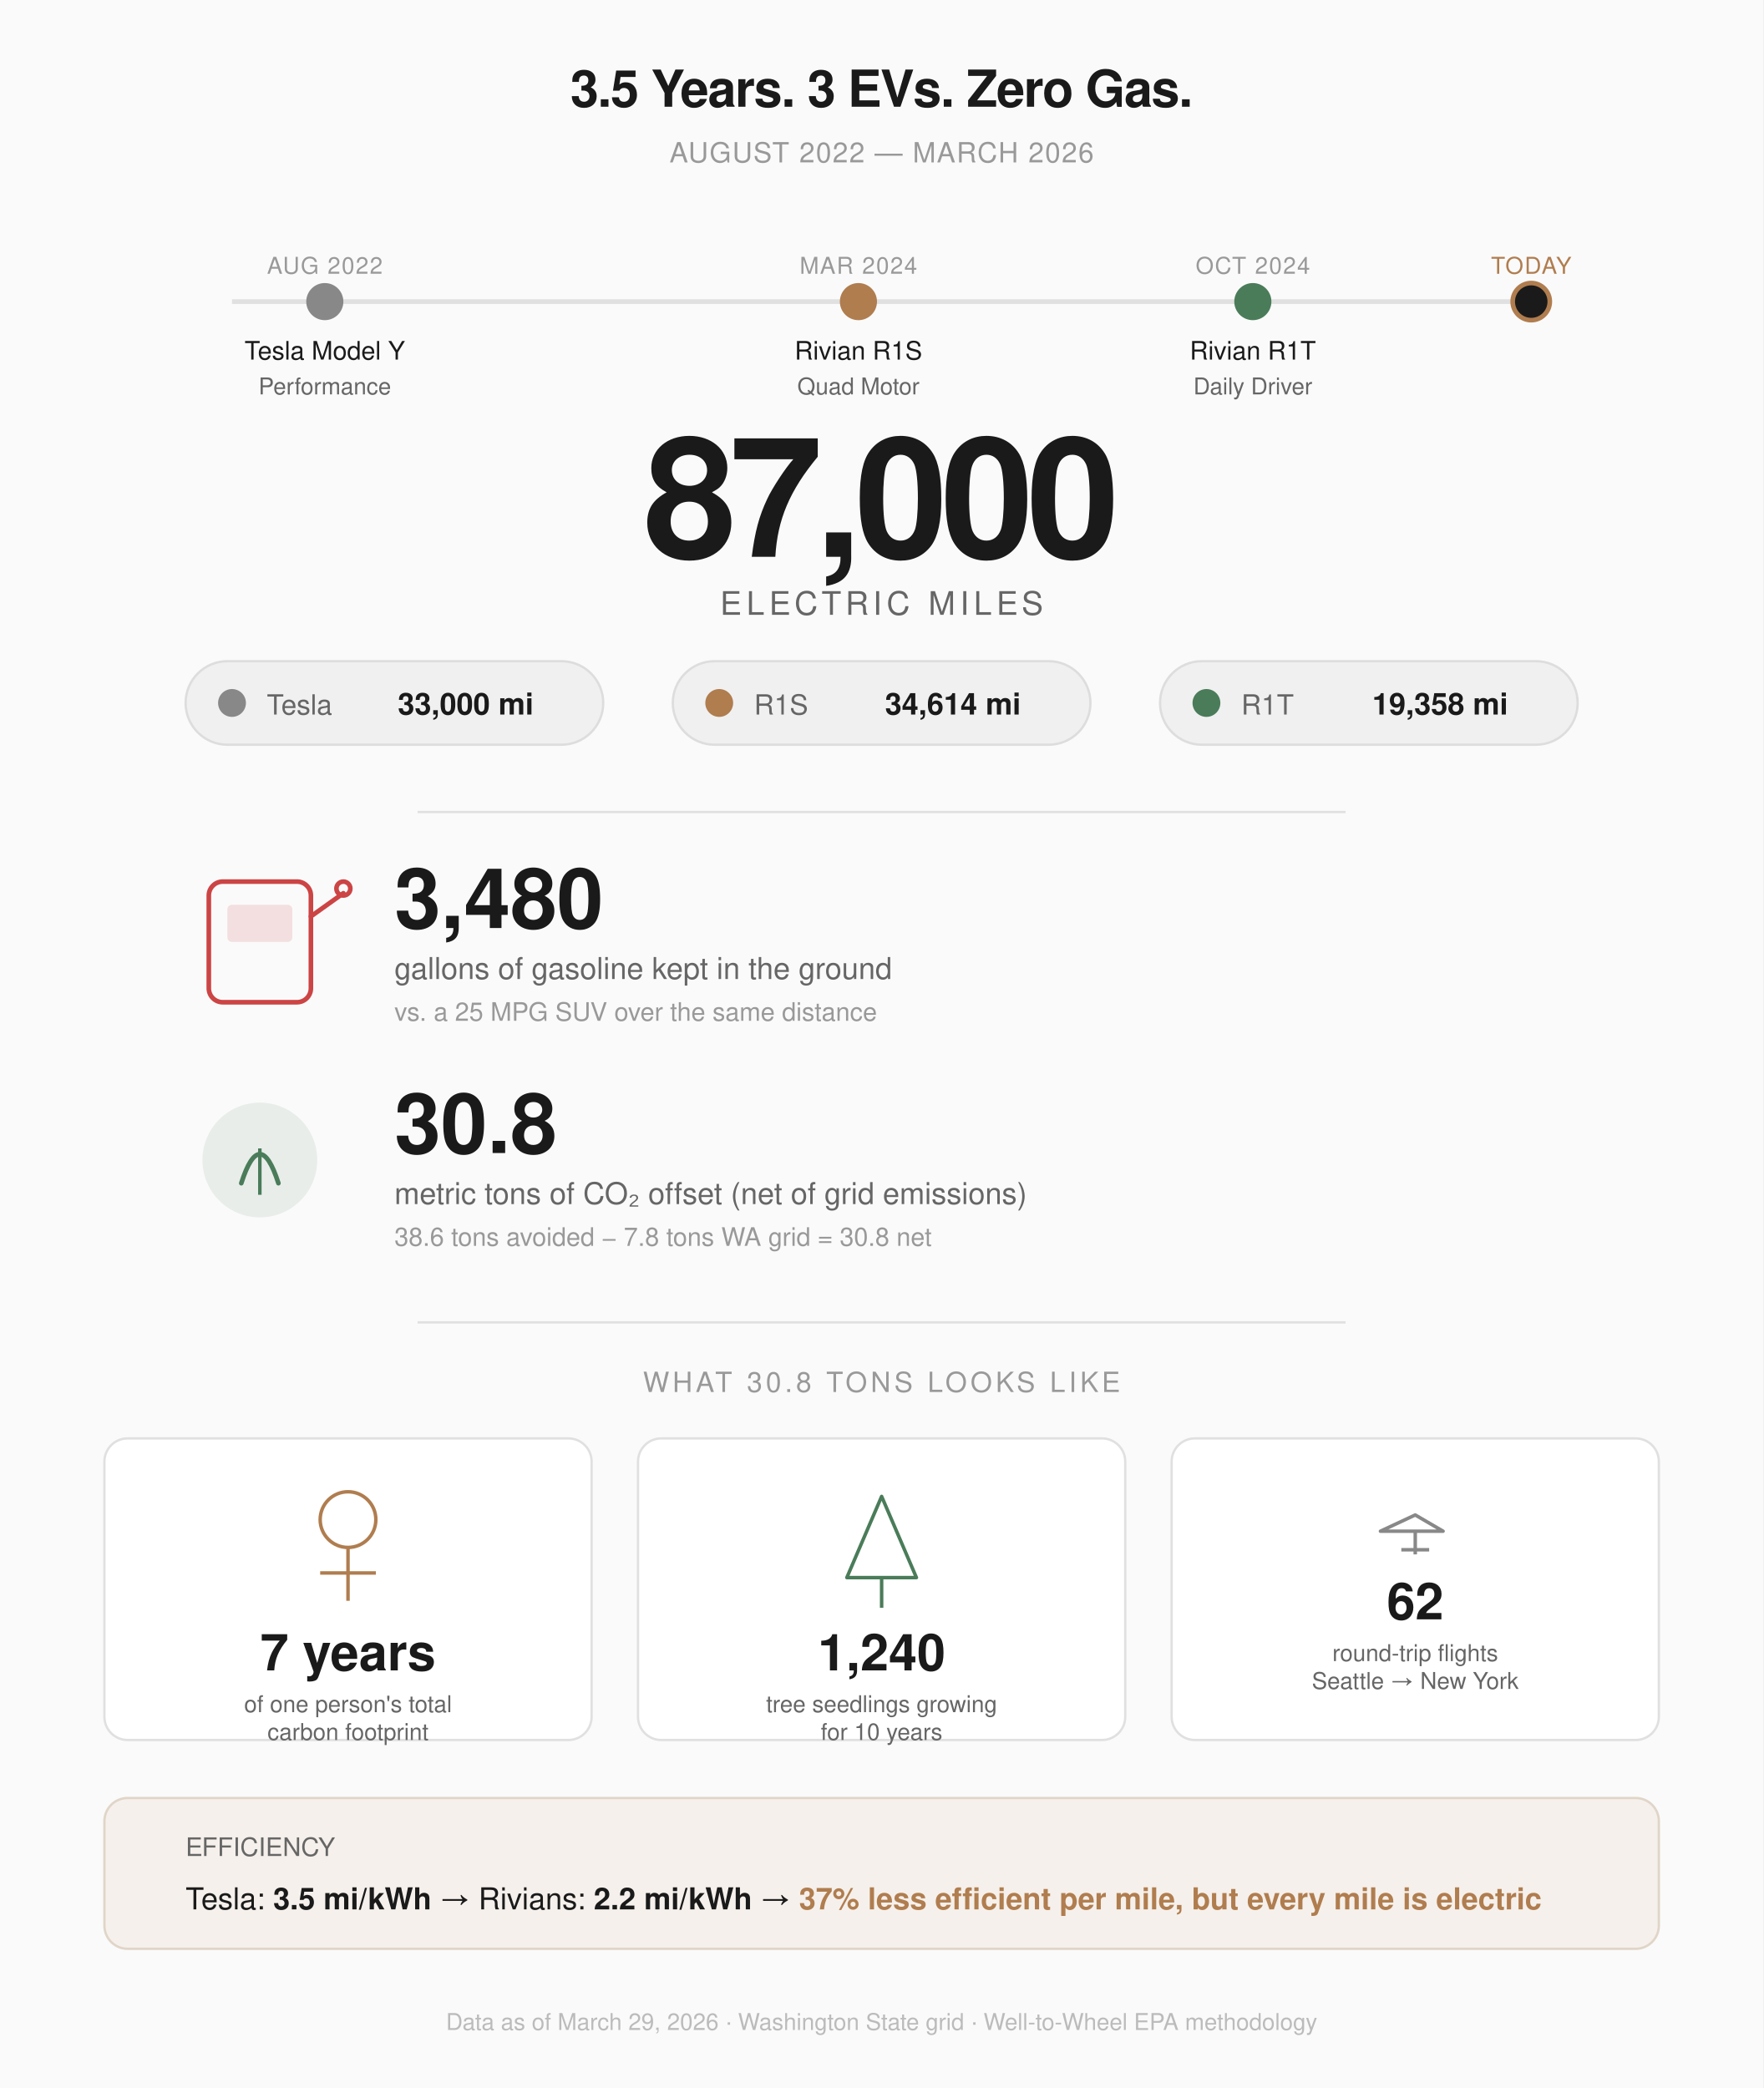
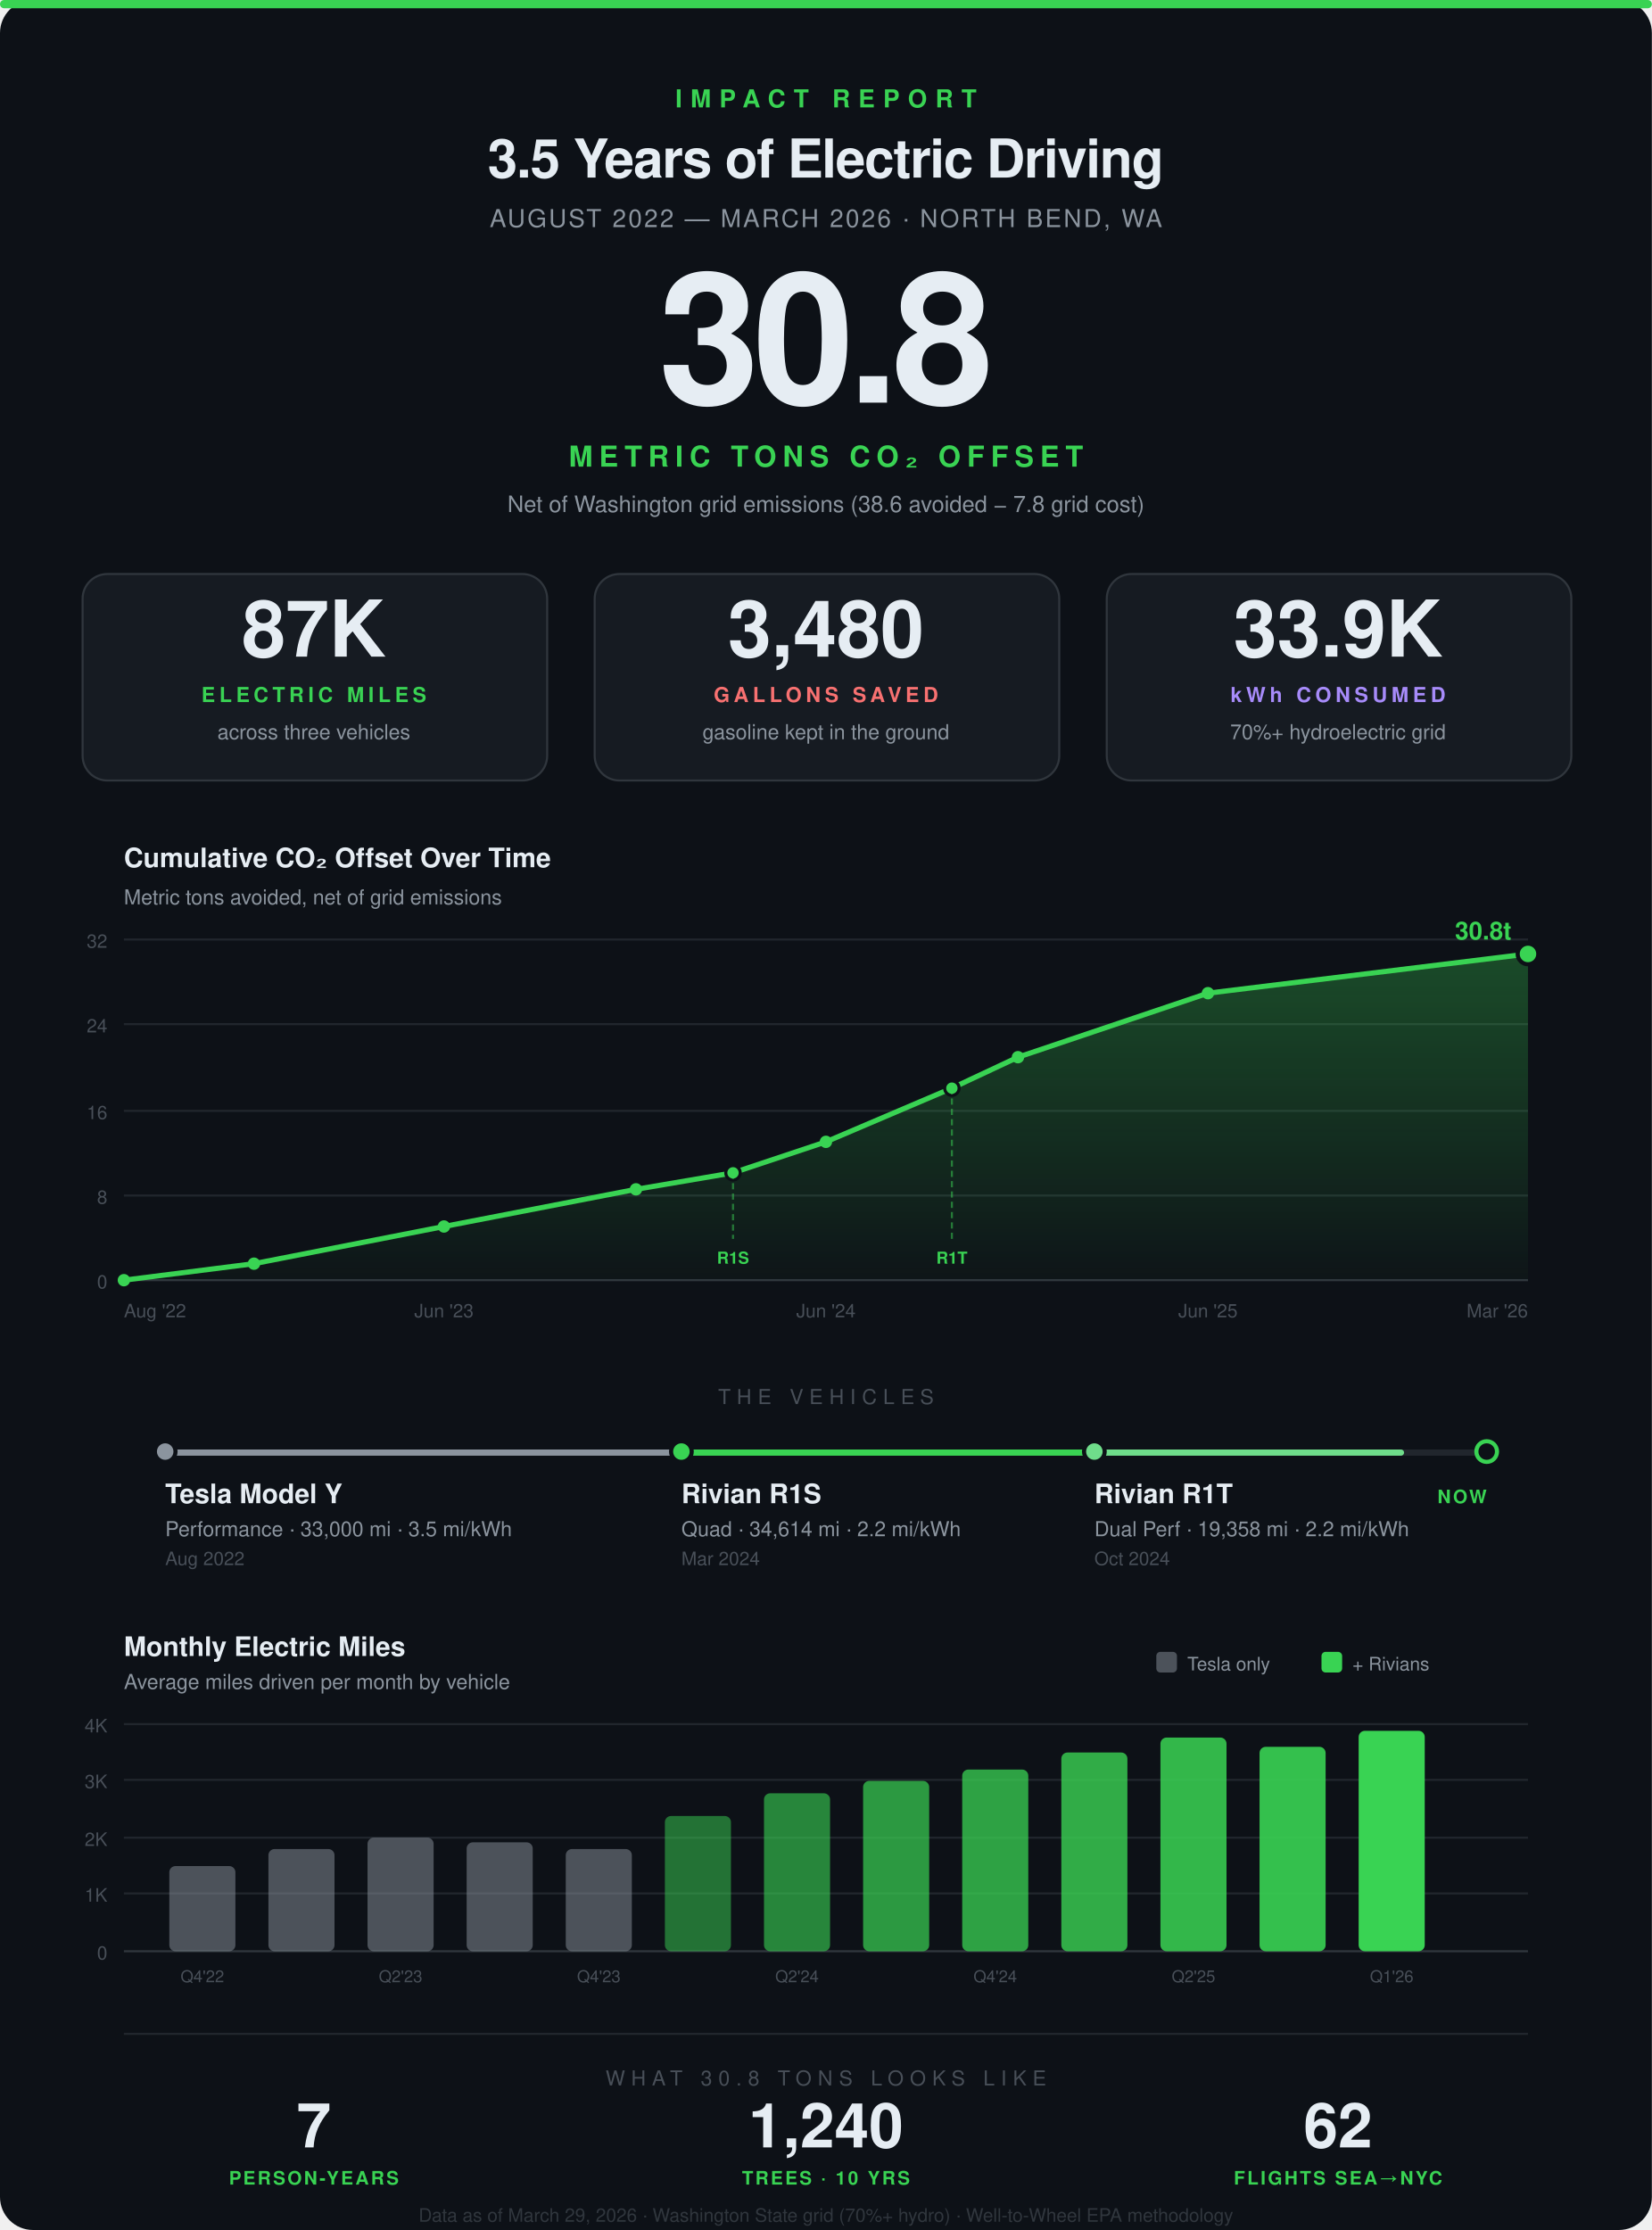
- <svg xmlns="http://www.w3.org/2000/svg" viewBox="0 0 760 900" font-family="Helvetica Neue, Helvetica, Arial, sans-serif">
-   <rect width="760" height="900" fill="#fafafa" />
-   <text x="380" y="46" text-anchor="middle" font-size="22" font-weight="600" fill="#1a1a1a" letter-spacing="-0.5">3.5 Years. 3 EVs. Zero Gas.</text>
-   <text x="380" y="70" text-anchor="middle" font-size="12" fill="#999" letter-spacing="0.5">AUGUST 2022 — MARCH 2026</text>
-   <line x1="100" y1="130" x2="660" y2="130" stroke="#e0e0e0" stroke-width="2" />
-   <circle cx="140" cy="130" r="8" fill="#888" />
-   <text x="140" y="118" text-anchor="middle" font-size="10" fill="#999" letter-spacing="0.5">AUG 2022</text>
-   <text x="140" y="155" text-anchor="middle" font-size="11" font-weight="500" fill="#1a1a1a">Tesla Model Y</text>
-   <text x="140" y="170" text-anchor="middle" font-size="10" fill="#666">Performance</text>
-   <circle cx="370" cy="130" r="8" fill="#b07d4f" />
-   <text x="370" y="118" text-anchor="middle" font-size="10" fill="#999" letter-spacing="0.5">MAR 2024</text>
-   <text x="370" y="155" text-anchor="middle" font-size="11" font-weight="500" fill="#1a1a1a">Rivian R1S</text>
-   <text x="370" y="170" text-anchor="middle" font-size="10" fill="#666">Quad Motor</text>
-   <circle cx="540" cy="130" r="8" fill="#4a7c59" />
-   <text x="540" y="118" text-anchor="middle" font-size="10" fill="#999" letter-spacing="0.5">OCT 2024</text>
-   <text x="540" y="155" text-anchor="middle" font-size="11" font-weight="500" fill="#1a1a1a">Rivian R1T</text>
-   <text x="540" y="170" text-anchor="middle" font-size="10" fill="#666">Daily Driver</text>
-   <circle cx="660" cy="130" r="8" fill="#1a1a1a" stroke="#b07d4f" stroke-width="2" />
-   <text x="660" y="118" text-anchor="middle" font-size="10" fill="#b07d4f" font-weight="500" letter-spacing="0.5">TODAY</text>
-   <text x="380" y="240" text-anchor="middle" font-size="72" font-weight="700" fill="#1a1a1a" letter-spacing="-3">87,000</text>
-   <text x="380" y="265" text-anchor="middle" font-size="14" fill="#666" letter-spacing="2">ELECTRIC MILES</text>
-   <rect x="80" y="285" width="180" height="36" rx="18" fill="#f0f0f0" stroke="#ddd" stroke-width="1" />
-   <circle cx="100" cy="303" r="6" fill="#888" />
-   <text x="115" y="308" font-size="12" fill="#666">Tesla</text>
-   <text x="230" y="308" text-anchor="end" font-size="13" font-weight="600" fill="#1a1a1a">33,000 mi</text>
-   <rect x="290" y="285" width="180" height="36" rx="18" fill="#f0f0f0" stroke="#ddd" stroke-width="1" />
-   <circle cx="310" cy="303" r="6" fill="#b07d4f" />
-   <text x="325" y="308" font-size="12" fill="#666">R1S</text>
-   <text x="440" y="308" text-anchor="end" font-size="13" font-weight="600" fill="#1a1a1a">34,614 mi</text>
-   <rect x="500" y="285" width="180" height="36" rx="18" fill="#f0f0f0" stroke="#ddd" stroke-width="1" />
-   <circle cx="520" cy="303" r="6" fill="#4a7c59" />
-   <text x="535" y="308" font-size="12" fill="#666">R1T</text>
-   <text x="650" y="308" text-anchor="end" font-size="13" font-weight="600" fill="#1a1a1a">19,358 mi</text>
-   <line x1="180" y1="350" x2="580" y2="350" stroke="#e0e0e0" stroke-width="1" />
-   <rect x="90" y="380" width="44" height="52" rx="6" fill="none" stroke="#cc4444" stroke-width="2" />
-   <rect x="98" y="390" width="28" height="16" rx="2" fill="#cc4444" opacity="0.15" />
-   <line x1="134" y1="395" x2="148" y2="385" stroke="#cc4444" stroke-width="2" stroke-linecap="round" />
-   <circle cx="148" cy="383" r="3" fill="none" stroke="#cc4444" stroke-width="2" />
-   <text x="170" y="400" font-size="36" font-weight="700" fill="#1a1a1a">3,480</text>
-   <text x="170" y="422" font-size="13" fill="#666">gallons of gasoline kept in the ground</text>
-   <text x="170" y="440" font-size="11" fill="#999">vs. a 25 MPG SUV over the same distance</text>
-   <circle cx="112" cy="500" r="24" fill="#4a7c59" opacity="0.1" stroke="#4a7c59" stroke-width="1.5" />
-   <path d="M104 510 Q112 485 120 510" fill="none" stroke="#4a7c59" stroke-width="2" stroke-linecap="round" />
-   <line x1="112" y1="495" x2="112" y2="515" stroke="#4a7c59" stroke-width="1.5" />
-   <text x="170" y="497" font-size="36" font-weight="700" fill="#1a1a1a">30.8</text>
-   <text x="170" y="519" font-size="13" fill="#666">metric tons of CO₂ offset (net of grid emissions)</text>
-   <text x="170" y="537" font-size="11" fill="#999">38.6 tons avoided − 7.8 tons WA grid = 30.8 net</text>
-   <line x1="180" y1="570" x2="580" y2="570" stroke="#e0e0e0" stroke-width="1" />
-   <text x="380" y="600" text-anchor="middle" font-size="12" fill="#999" letter-spacing="1.5">WHAT 30.8 TONS LOOKS LIKE</text>
-   <rect x="45" y="620" width="210" height="130" rx="10" fill="#ffffff" stroke="#e0e0e0" stroke-width="1" />
-   <circle cx="150" cy="655" r="12" fill="none" stroke="#b07d4f" stroke-width="1.5" />
-   <line x1="150" y1="667" x2="150" y2="690" stroke="#b07d4f" stroke-width="1.5" />
-   <line x1="138" y1="678" x2="162" y2="678" stroke="#b07d4f" stroke-width="1.5" />
-   <text x="150" y="720" text-anchor="middle" font-size="22" font-weight="700" fill="#1a1a1a">7 years</text>
-   <text x="150" y="738" text-anchor="middle" font-size="10" fill="#666">of one person's total</text>
-   <text x="150" y="750" text-anchor="middle" font-size="10" fill="#666">carbon footprint</text>
-   <rect x="275" y="620" width="210" height="130" rx="10" fill="#ffffff" stroke="#e0e0e0" stroke-width="1" />
-   <polygon points="380,645 365,680 395,680" fill="none" stroke="#4a7c59" stroke-width="1.5" stroke-linejoin="round" />
-   <line x1="380" y1="680" x2="380" y2="693" stroke="#4a7c59" stroke-width="1.5" />
-   <text x="380" y="720" text-anchor="middle" font-size="22" font-weight="700" fill="#1a1a1a">1,240</text>
-   <text x="380" y="738" text-anchor="middle" font-size="10" fill="#666">tree seedlings growing</text>
-   <text x="380" y="750" text-anchor="middle" font-size="10" fill="#666">for 10 years</text>
-   <rect x="505" y="620" width="210" height="130" rx="10" fill="#ffffff" stroke="#e0e0e0" stroke-width="1" />
-   <path d="M595 660 L610 653 L622 660 L610 660 Z" fill="none" stroke="#888" stroke-width="1.5" stroke-linejoin="round" />
-   <line x1="610" y1="660" x2="610" y2="670" stroke="#888" stroke-width="1.5" />
-   <line x1="604" y1="668" x2="616" y2="668" stroke="#888" stroke-width="1.5" />
-   <text x="610" y="698" text-anchor="middle" font-size="22" font-weight="700" fill="#1a1a1a">62</text>
-   <text x="610" y="716" text-anchor="middle" font-size="10" fill="#666">round-trip flights</text>
-   <text x="610" y="728" text-anchor="middle" font-size="10" fill="#666">Seattle → New York</text>
-   <rect x="45" y="775" width="670" height="65" rx="10" fill="#f5f0eb" stroke="#e0d5c8" stroke-width="1" />
-   <text x="80" y="800" font-size="11" fill="#666">EFFICIENCY</text>
-   <text x="80" y="823" font-size="13" fill="#1a1a1a">Tesla: <tspan font-weight="600">3.5 mi/kWh</tspan>  →  Rivians: <tspan font-weight="600">2.2 mi/kWh</tspan>  →  <tspan fill="#b07d4f" font-weight="600">37% less efficient per mile, but every mile is electric</tspan>
-   </text>
-   <text x="380" y="875" text-anchor="middle" font-size="10" fill="#bbb">Data as of March 29, 2026  ·  Washington State grid  ·  Well-to-Wheel EPA methodology</text>
+ <svg xmlns="http://www.w3.org/2000/svg" viewBox="0 0 800 1080" font-family="'Helvetica Neue', Helvetica, Arial, sans-serif">
+   <rect width="800" height="1080" rx="16" fill="#0d1117" />
+   <rect x="0" y="0" width="800" height="4" rx="2" fill="#39d353" />
+   <text x="400" y="52" text-anchor="middle" font-size="12" fill="#39d353" letter-spacing="4" font-weight="600">IMPACT REPORT</text>
+   <text x="400" y="86" text-anchor="middle" font-size="26" font-weight="700" fill="#e6edf3" letter-spacing="-0.5">3.5 Years of Electric Driving</text>
+   <text x="400" y="110" text-anchor="middle" font-size="12" fill="#8b949e" letter-spacing="1">AUGUST 2022 — MARCH 2026  ·  NORTH BEND, WA</text>
+   <text x="400" y="195" text-anchor="middle" font-size="88" font-weight="800" fill="#e6edf3" letter-spacing="-3">30.8</text>
+   <text x="400" y="226" text-anchor="middle" font-size="14" fill="#39d353" letter-spacing="3" font-weight="600">METRIC TONS CO₂ OFFSET</text>
+   <text x="400" y="248" text-anchor="middle" font-size="11" fill="#8b949e">Net of Washington grid emissions (38.6 avoided − 7.8 grid cost)</text>
+   <rect x="40" y="278" width="225" height="100" rx="12" fill="#161b22" stroke="#30363d" stroke-width="1" />
+   <text x="152" y="318" text-anchor="middle" font-size="38" font-weight="800" fill="#e6edf3">87K</text>
+   <text x="152" y="340" text-anchor="middle" font-size="10" fill="#39d353" letter-spacing="2" font-weight="600">ELECTRIC MILES</text>
+   <text x="152" y="358" text-anchor="middle" font-size="10" fill="#8b949e">across three vehicles</text>
+   <rect x="288" y="278" width="225" height="100" rx="12" fill="#161b22" stroke="#30363d" stroke-width="1" />
+   <text x="400" y="318" text-anchor="middle" font-size="38" font-weight="800" fill="#e6edf3">3,480</text>
+   <text x="400" y="340" text-anchor="middle" font-size="10" fill="#f87171" letter-spacing="2" font-weight="600">GALLONS SAVED</text>
+   <text x="400" y="358" text-anchor="middle" font-size="10" fill="#8b949e">gasoline kept in the ground</text>
+   <rect x="536" y="278" width="225" height="100" rx="12" fill="#161b22" stroke="#30363d" stroke-width="1" />
+   <text x="648" y="318" text-anchor="middle" font-size="38" font-weight="800" fill="#e6edf3">33.9K</text>
+   <text x="648" y="340" text-anchor="middle" font-size="10" fill="#a78bfa" letter-spacing="2" font-weight="600">kWh CONSUMED</text>
+   <text x="648" y="358" text-anchor="middle" font-size="10" fill="#8b949e">70%+ hydroelectric grid</text>
+   <text x="60" y="420" font-size="13" font-weight="700" fill="#e6edf3">Cumulative CO₂ Offset Over Time</text>
+   <text x="60" y="438" font-size="10" fill="#8b949e">Metric tons avoided, net of grid emissions</text>
+   <line x1="60" y1="455" x2="740" y2="455" stroke="#21262d" stroke-width="1" />
+   <line x1="60" y1="496" x2="740" y2="496" stroke="#21262d" stroke-width="1" />
+   <line x1="60" y1="538" x2="740" y2="538" stroke="#21262d" stroke-width="1" />
+   <line x1="60" y1="579" x2="740" y2="579" stroke="#21262d" stroke-width="1" />
+   <line x1="60" y1="620" x2="740" y2="620" stroke="#30363d" stroke-width="1" />
+   <text x="52" y="459" text-anchor="end" font-size="9" fill="#484f58">32</text>
+   <text x="52" y="500" text-anchor="end" font-size="9" fill="#484f58">24</text>
+   <text x="52" y="542" text-anchor="end" font-size="9" fill="#484f58">16</text>
+   <text x="52" y="583" text-anchor="end" font-size="9" fill="#484f58">8</text>
+   <text x="52" y="624" text-anchor="end" font-size="9" fill="#484f58">0</text>
+   <text x="60" y="638" text-anchor="start" font-size="9" fill="#484f58">Aug '22</text>
+   <text x="215" y="638" text-anchor="middle" font-size="9" fill="#484f58">Jun '23</text>
+   <text x="400" y="638" text-anchor="middle" font-size="9" fill="#484f58">Jun '24</text>
+   <text x="585" y="638" text-anchor="middle" font-size="9" fill="#484f58">Jun '25</text>
+   <text x="740" y="638" text-anchor="end" font-size="9" fill="#484f58">Mar '26</text>
+   <defs>
+     <linearGradient id="areaGrad" x1="0" y1="0" x2="0" y2="1">
+       <stop offset="0%" stop-color="#39d353" stop-opacity="0.3" />
+       <stop offset="100%" stop-color="#39d353" stop-opacity="0.02" />
+     </linearGradient>
+   </defs>
+   <path d="M60,620 L123,612 L215,594 L308,576 L355,568 L400,553 L461,527 L493,512 L585,481 L740,462 L740,620 Z" fill="url(#areaGrad)" />
+   <path d="M60,620 L123,612 L215,594 L308,576 L355,568 L400,553 L461,527 L493,512 L585,481 L740,462" fill="none" stroke="#39d353" stroke-width="2.5" stroke-linejoin="round" stroke-linecap="round" />
+   <circle cx="60" cy="620" r="3" fill="#39d353" />
+   <circle cx="123" cy="612" r="3" fill="#39d353" />
+   <circle cx="215" cy="594" r="3" fill="#39d353" />
+   <circle cx="308" cy="576" r="3" fill="#39d353" />
+   <circle cx="355" cy="568" r="3.5" fill="#39d353" stroke="#0d1117" stroke-width="1.5" />
+   <circle cx="400" cy="553" r="3" fill="#39d353" />
+   <circle cx="461" cy="527" r="3.5" fill="#39d353" stroke="#0d1117" stroke-width="1.5" />
+   <circle cx="493" cy="512" r="3" fill="#39d353" />
+   <circle cx="585" cy="481" r="3" fill="#39d353" />
+   <circle cx="740" cy="462" r="5" fill="#39d353" stroke="#0d1117" stroke-width="2" />
+   <line x1="355" y1="568" x2="355" y2="600" stroke="#39d353" stroke-width="1" stroke-dasharray="3,2" opacity="0.5" />
+   <text x="355" y="612" text-anchor="middle" font-size="8" fill="#39d353" font-weight="600">R1S</text>
+   <line x1="461" y1="527" x2="461" y2="600" stroke="#39d353" stroke-width="1" stroke-dasharray="3,2" opacity="0.5" />
+   <text x="461" y="612" text-anchor="middle" font-size="8" fill="#39d353" font-weight="600">R1T</text>
+   <text x="732" y="455" text-anchor="end" font-size="12" font-weight="700" fill="#39d353">30.8t</text>
+   <text x="400" y="680" text-anchor="middle" font-size="10" fill="#484f58" letter-spacing="3">THE VEHICLES</text>
+   <rect x="80" y="702" width="640" height="3" rx="1.5" fill="#21262d" />
+   <rect x="80" y="702" width="250" height="3" rx="1.5" fill="#8b949e" />
+   <circle cx="80" cy="703" r="5" fill="#8b949e" stroke="#0d1117" stroke-width="2" />
+   <text x="80" y="728" font-size="13" font-weight="600" fill="#e6edf3">Tesla Model Y</text>
+   <text x="80" y="744" font-size="10" fill="#8b949e">Performance · 33,000 mi · 3.5 mi/kWh</text>
+   <text x="80" y="758" font-size="9" fill="#484f58">Aug 2022</text>
+   <rect x="330" y="702" width="200" height="3" rx="1.5" fill="#39d353" />
+   <circle cx="330" cy="703" r="5" fill="#39d353" stroke="#0d1117" stroke-width="2" />
+   <text x="330" y="728" font-size="13" font-weight="600" fill="#e6edf3">Rivian R1S</text>
+   <text x="330" y="744" font-size="10" fill="#8b949e">Quad · 34,614 mi · 2.2 mi/kWh</text>
+   <text x="330" y="758" font-size="9" fill="#484f58">Mar 2024</text>
+   <rect x="530" y="702" width="150" height="3" rx="1.5" fill="#6fdd8b" />
+   <circle cx="530" cy="703" r="5" fill="#6fdd8b" stroke="#0d1117" stroke-width="2" />
+   <text x="530" y="728" font-size="13" font-weight="600" fill="#e6edf3">Rivian R1T</text>
+   <text x="530" y="744" font-size="10" fill="#8b949e">Dual Perf · 19,358 mi · 2.2 mi/kWh</text>
+   <text x="530" y="758" font-size="9" fill="#484f58">Oct 2024</text>
+   <circle cx="720" cy="703" r="5" fill="#0d1117" stroke="#39d353" stroke-width="2" />
+   <text x="720" y="728" text-anchor="end" font-size="9" fill="#39d353" font-weight="600" letter-spacing="1">NOW</text>
+   <text x="60" y="802" font-size="13" font-weight="700" fill="#e6edf3">Monthly Electric Miles</text>
+   <text x="60" y="818" font-size="10" fill="#8b949e">Average miles driven per month by vehicle</text>
+   <line x1="60" y1="835" x2="740" y2="835" stroke="#21262d" stroke-width="1" />
+   <line x1="60" y1="862" x2="740" y2="862" stroke="#21262d" stroke-width="1" />
+   <line x1="60" y1="890" x2="740" y2="890" stroke="#21262d" stroke-width="1" />
+   <line x1="60" y1="917" x2="740" y2="917" stroke="#21262d" stroke-width="1" />
+   <line x1="60" y1="945" x2="740" y2="945" stroke="#30363d" stroke-width="1" />
+   <text x="52" y="839" text-anchor="end" font-size="9" fill="#484f58">4K</text>
+   <text x="52" y="866" text-anchor="end" font-size="9" fill="#484f58">3K</text>
+   <text x="52" y="894" text-anchor="end" font-size="9" fill="#484f58">2K</text>
+   <text x="52" y="921" text-anchor="end" font-size="9" fill="#484f58">1K</text>
+   <text x="52" y="949" text-anchor="end" font-size="9" fill="#484f58">0</text>
+   <rect x="82" y="903.75" width="32" height="41.25" rx="3" fill="#8b949e" opacity="0.5" />
+   <rect x="130" y="895.5" width="32" height="49.5" rx="3" fill="#8b949e" opacity="0.5" />
+   <rect x="178" y="890" width="32" height="55" rx="3" fill="#8b949e" opacity="0.5" />
+   <rect x="226" y="892.25" width="32" height="52.75" rx="3" fill="#8b949e" opacity="0.5" />
+   <rect x="274" y="895.5" width="32" height="49.5" rx="3" fill="#8b949e" opacity="0.5" />
+   <rect x="322" y="879.5" width="32" height="65.5" rx="3" fill="#39d353" opacity="0.5" />
+   <rect x="370" y="868.5" width="32" height="76.5" rx="3" fill="#39d353" opacity="0.6" />
+   <rect x="418" y="862.5" width="32" height="82.5" rx="3" fill="#39d353" opacity="0.7" />
+   <rect x="466" y="857" width="32" height="88" rx="3" fill="#39d353" opacity="0.75" />
+   <rect x="514" y="848.75" width="32" height="96.25" rx="3" fill="#39d353" opacity="0.8" />
+   <rect x="562" y="841.5" width="32" height="103.5" rx="3" fill="#39d353" opacity="0.85" />
+   <rect x="610" y="846" width="32" height="99" rx="3" fill="#39d353" opacity="0.9" />
+   <rect x="658" y="838.25" width="32" height="106.75" rx="3" fill="#39d353" />
+   <text x="98" y="960" text-anchor="middle" font-size="8" fill="#484f58">Q4'22</text>
+   <text x="194" y="960" text-anchor="middle" font-size="8" fill="#484f58">Q2'23</text>
+   <text x="290" y="960" text-anchor="middle" font-size="8" fill="#484f58">Q4'23</text>
+   <text x="386" y="960" text-anchor="middle" font-size="8" fill="#484f58">Q2'24</text>
+   <text x="482" y="960" text-anchor="middle" font-size="8" fill="#484f58">Q4'24</text>
+   <text x="578" y="960" text-anchor="middle" font-size="8" fill="#484f58">Q2'25</text>
+   <text x="674" y="960" text-anchor="middle" font-size="8" fill="#484f58">Q1'26</text>
+   <rect x="560" y="800" width="10" height="10" rx="2" fill="#8b949e" opacity="0.5" />
+   <text x="575" y="809" font-size="9" fill="#8b949e">Tesla only</text>
+   <rect x="640" y="800" width="10" height="10" rx="2" fill="#39d353" />
+   <text x="655" y="809" font-size="9" fill="#8b949e">+ Rivians</text>
+   <line x1="60" y1="985" x2="740" y2="985" stroke="#21262d" stroke-width="1" />
+   <text x="400" y="1010" text-anchor="middle" font-size="10" fill="#484f58" letter-spacing="3">WHAT 30.8 TONS LOOKS LIKE</text>
+   <text x="152" y="1040" text-anchor="middle" font-size="30" font-weight="800" fill="#e6edf3">7</text>
+   <text x="152" y="1058" text-anchor="middle" font-size="9" fill="#39d353" letter-spacing="1" font-weight="600">PERSON-YEARS</text>
+   <text x="400" y="1040" text-anchor="middle" font-size="30" font-weight="800" fill="#e6edf3">1,240</text>
+   <text x="400" y="1058" text-anchor="middle" font-size="9" fill="#39d353" letter-spacing="1" font-weight="600">TREES · 10 YRS</text>
+   <text x="648" y="1040" text-anchor="middle" font-size="30" font-weight="800" fill="#e6edf3">62</text>
+   <text x="648" y="1058" text-anchor="middle" font-size="9" fill="#39d353" letter-spacing="1" font-weight="600">FLIGHTS SEA→NYC</text>
+   <text x="400" y="1076" text-anchor="middle" font-size="9" fill="#30363d">Data as of March 29, 2026  ·  Washington State grid (70%+ hydro)  ·  Well-to-Wheel EPA methodology</text>
</svg>
